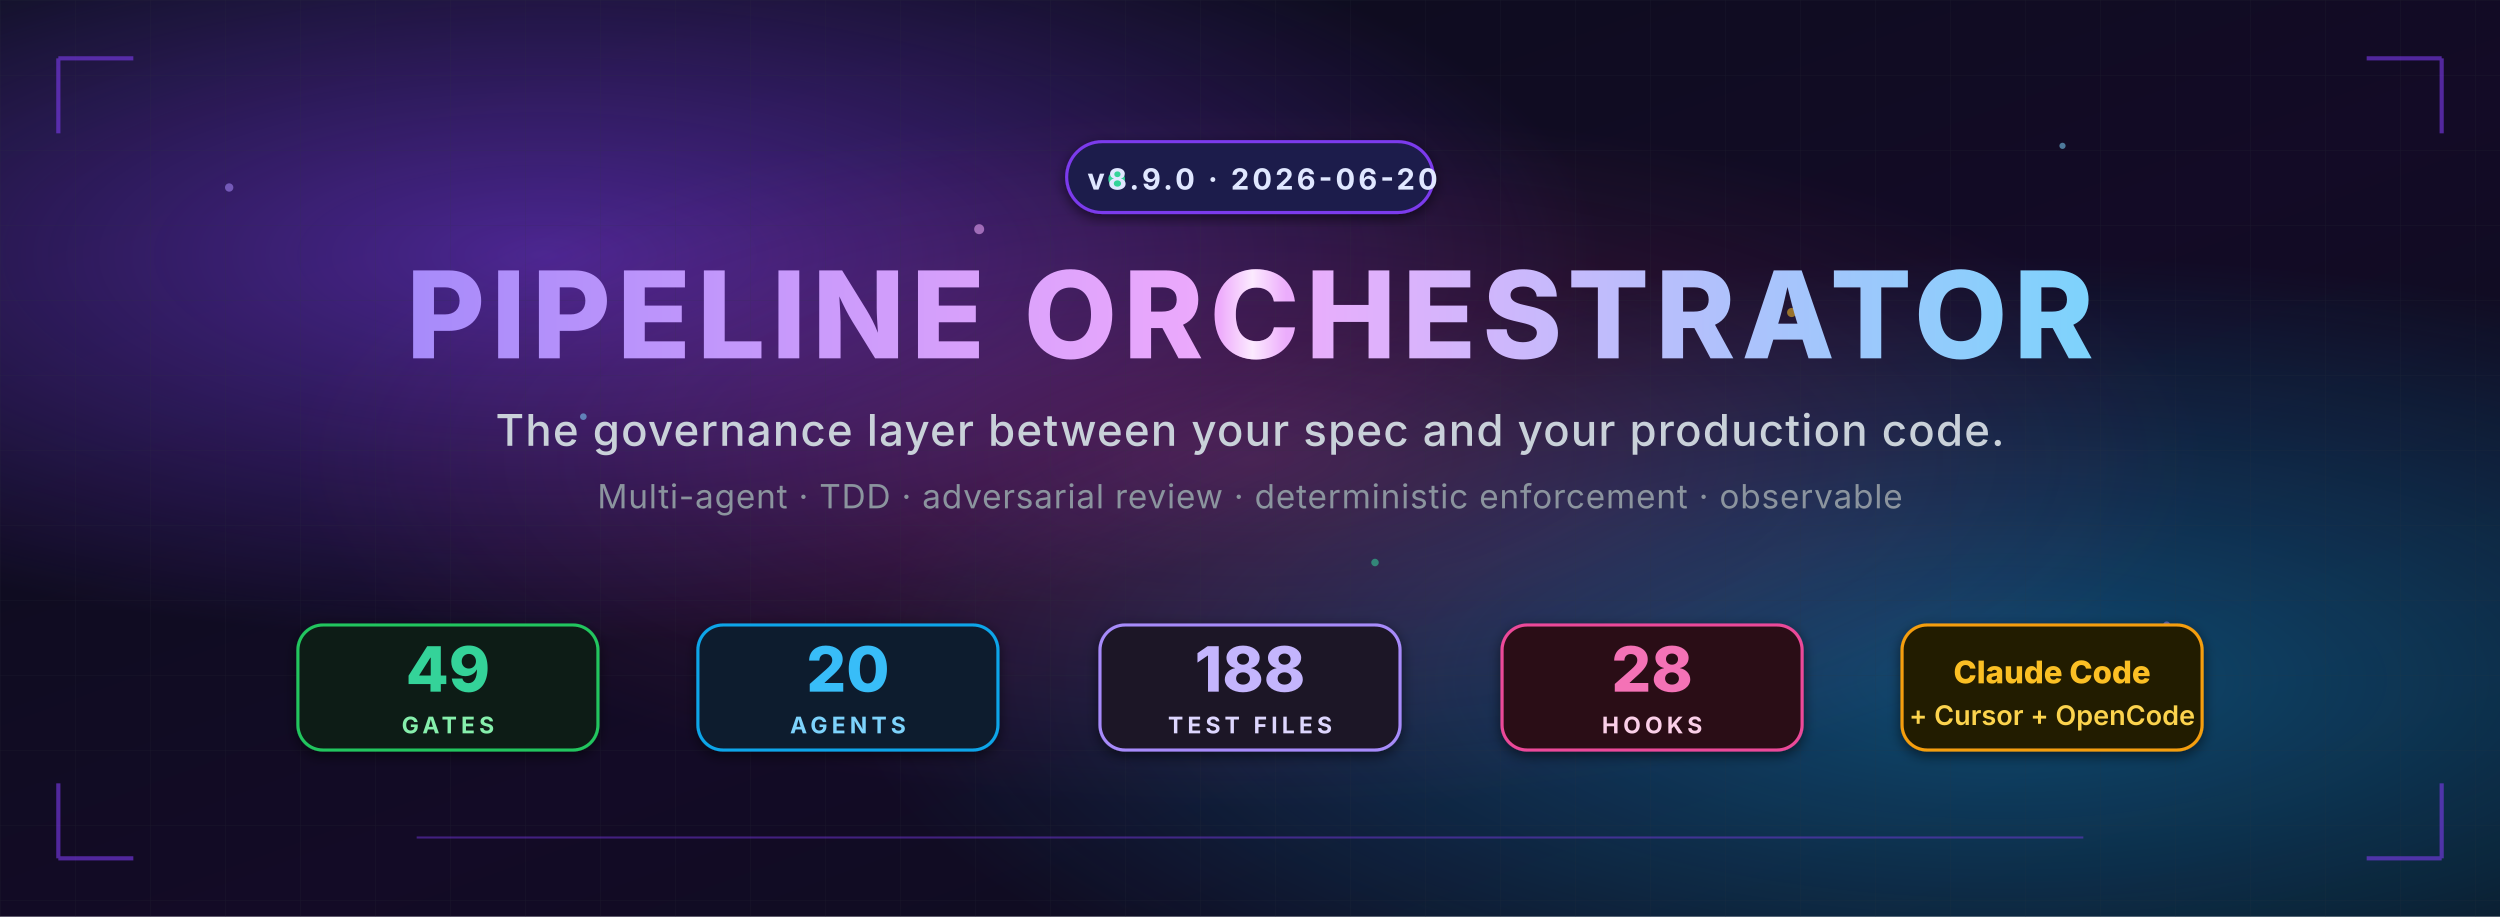
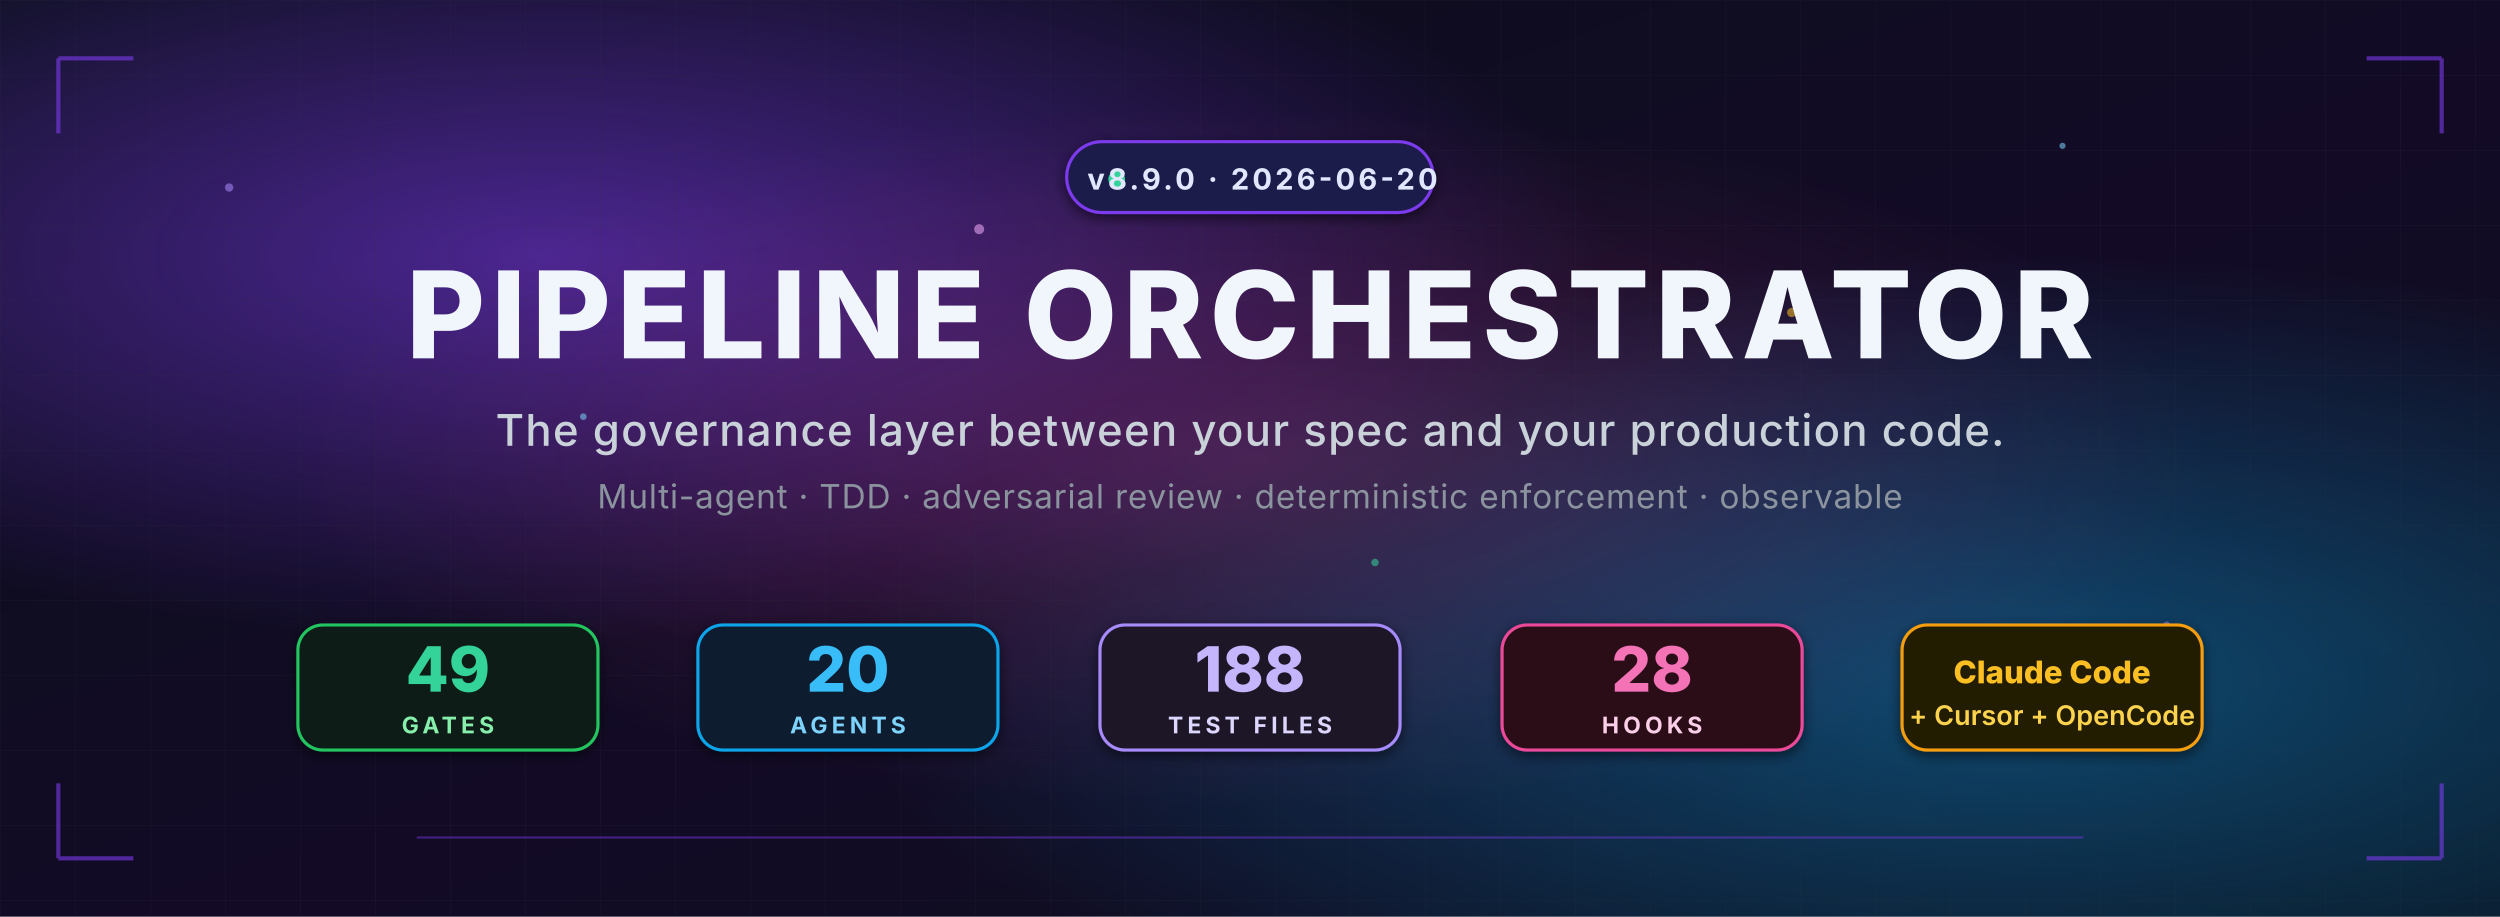
<svg xmlns="http://www.w3.org/2000/svg" viewBox="0 0 1200 440" width="100%" font-family="'Segoe UI', Inter, system-ui, -apple-system, sans-serif">
  <defs>
    <linearGradient id="bg" x1="0" y1="0" x2="1" y2="1">
      <stop offset="0%" stop-color="#0a0e1a" />
      <stop offset="55%" stop-color="#130b26" />
      <stop offset="100%" stop-color="#0a0e1a" />
    </linearGradient>
    <radialGradient id="orbA" cx="22%" cy="28%" r="42%">
      <stop offset="0%" stop-color="#7C3AED" stop-opacity="0.55">
        <animate attributeName="stop-opacity" values="0.55;0.75;0.55" dur="9s" repeatCount="indefinite" />
      </stop>
      <stop offset="100%" stop-color="#7C3AED" stop-opacity="0" />
    </radialGradient>
    <radialGradient id="orbB" cx="80%" cy="74%" r="46%">
      <stop offset="0%" stop-color="#0EA5E9" stop-opacity="0.40">
        <animate attributeName="stop-opacity" values="0.40;0.62;0.40" dur="11s" repeatCount="indefinite" />
      </stop>
      <stop offset="100%" stop-color="#0EA5E9" stop-opacity="0" />
    </radialGradient>
    <radialGradient id="orbC" cx="50%" cy="50%" r="38%">
      <stop offset="0%" stop-color="#EC4899" stop-opacity="0.22">
        <animate attributeName="stop-opacity" values="0.18;0.34;0.18" dur="7s" repeatCount="indefinite" />
      </stop>
      <stop offset="100%" stop-color="#EC4899" stop-opacity="0" />
    </radialGradient>
    <pattern id="grid" width="36" height="36" patternUnits="userSpaceOnUse">
      <path d="M 36 0 L 0 0 0 36" fill="none" stroke="#30363d" stroke-width="0.5" opacity="0.25" />
    </pattern>
    <linearGradient id="title" x1="0" y1="0" x2="1" y2="0">
      <stop offset="0%" stop-color="#A78BFA" />
      <stop offset="50%" stop-color="#F0ABFC" />
      <stop offset="100%" stop-color="#7DD3FC" />
    </linearGradient>
    <linearGradient id="shimmer" x1="0" y1="0" x2="1" y2="0">
      <stop offset="0%" stop-color="#ffffff" stop-opacity="0" />
      <stop offset="48%" stop-color="#ffffff" stop-opacity="0" />
      <stop offset="50%" stop-color="#ffffff" stop-opacity="0.75" />
      <stop offset="52%" stop-color="#ffffff" stop-opacity="0" />
      <stop offset="100%" stop-color="#ffffff" stop-opacity="0">
        <animate attributeName="offset" values="0.52;1.52" dur="5.5s" repeatCount="indefinite" />
      </stop>
    </linearGradient>
    <filter id="soft" x="-20%" y="-20%" width="140%" height="140%">
      <feDropShadow dx="0" dy="2" stdDeviation="3" flood-color="#000" flood-opacity="0.55" />
    </filter>
  </defs>
  <rect width="1200" height="440" fill="url(#bg)" />
  <rect width="1200" height="440" fill="url(#orbA)" />
  <rect width="1200" height="440" fill="url(#orbB)" />
  <rect width="1200" height="440" fill="url(#orbC)" />
  <rect width="1200" height="440" fill="url(#grid)" />
  <g opacity="0.55">
    <circle cx="110" cy="90" r="2" fill="#A78BFA">
      <animate attributeName="cy" values="90;72;90" dur="6s" repeatCount="indefinite" />
      <animate attributeName="opacity" values="0.3;0.9;0.3" dur="6s" repeatCount="indefinite" />
    </circle>
    <circle cx="280" cy="200" r="1.6" fill="#7DD3FC">
      <animate attributeName="cy" values="200;178;200" dur="8s" repeatCount="indefinite" />
      <animate attributeName="opacity" values="0.25;0.8;0.25" dur="8s" repeatCount="indefinite" />
    </circle>
    <circle cx="470" cy="110" r="2.4" fill="#F0ABFC">
      <animate attributeName="cy" values="110;92;110" dur="7s" repeatCount="indefinite" />
      <animate attributeName="opacity" values="0.2;0.7;0.2" dur="7s" repeatCount="indefinite" />
    </circle>
    <circle cx="660" cy="270" r="1.8" fill="#34D399">
      <animate attributeName="cy" values="270;250;270" dur="9s" repeatCount="indefinite" />
      <animate attributeName="opacity" values="0.3;0.8;0.3" dur="9s" repeatCount="indefinite" />
    </circle>
    <circle cx="860" cy="150" r="2.2" fill="#FBBF24">
      <animate attributeName="cy" values="150;132;150" dur="6.5s" repeatCount="indefinite" />
      <animate attributeName="opacity" values="0.25;0.75;0.25" dur="6.5s" repeatCount="indefinite" />
    </circle>
    <circle cx="1040" cy="300" r="1.7" fill="#A78BFA">
      <animate attributeName="cy" values="300;280;300" dur="10s" repeatCount="indefinite" />
      <animate attributeName="opacity" values="0.2;0.7;0.2" dur="10s" repeatCount="indefinite" />
    </circle>
    <circle cx="990" cy="70" r="1.5" fill="#7DD3FC">
      <animate attributeName="cy" values="70;54;70" dur="7.5s" repeatCount="indefinite" />
      <animate attributeName="opacity" values="0.3;0.8;0.3" dur="7.5s" repeatCount="indefinite" />
    </circle>
  </g>
  <g stroke="#7C3AED" stroke-width="2" fill="none" opacity="0.6">
    <path d="M 28 28 L 28 64 M 28 28 L 64 28" />
    <path d="M 1172 28 L 1172 64 M 1172 28 L 1136 28" />
    <path d="M 28 412 L 28 376 M 28 412 L 64 412" />
    <path d="M 1172 412 L 1172 376 M 1172 412 L 1136 412">
      <animate attributeName="opacity" values="0.6;1;0.6" dur="4s" repeatCount="indefinite" />
    </path>
  </g>
  <g transform="translate(600,86)">
    <rect x="-88" y="-18" width="176" height="34" rx="17" fill="#1e1b4b" stroke="#7C3AED" stroke-width="1.5" filter="url(#soft)" />
    <circle cx="-64" cy="0" r="4" fill="#34D399">
      <animate attributeName="opacity" values="0.5;1;0.5" dur="2.4s" repeatCount="indefinite" />
    </circle>
    <text x="6" y="5" text-anchor="middle" font-size="14" font-weight="700" fill="#E0E7FF" letter-spacing="1.5">v8.9.0 · 2026-06-20</text>
  </g>
-   <text x="600" y="172" text-anchor="middle" font-size="58" font-weight="800" fill="url(#title)" letter-spacing="3">PIPELINE ORCHESTRATOR</text>
-   <text x="600" y="172" text-anchor="middle" font-size="58" font-weight="800" fill="url(#shimmer)" letter-spacing="3">PIPELINE ORCHESTRATOR</text>
+   <text x="600" y="172" text-anchor="middle" font-size="58" font-weight="800" fill="#F0F6FC" letter-spacing="3">PIPELINE ORCHESTRATOR</text>
  <text x="600" y="214" text-anchor="middle" font-size="21" font-weight="500" fill="#C9D1D9" letter-spacing="0.6">The governance layer between your spec and your production code.</text>
  <text x="600" y="244" text-anchor="middle" font-size="16" fill="#8B949E" letter-spacing="0.4">Multi-agent · TDD · adversarial review · deterministic enforcement · observable</text>
  <g transform="translate(600,330)">
    <g transform="translate(-385,0)">
      <rect x="-72" y="-30" width="144" height="60" rx="12" fill="#0c1a14" stroke="#22C55E" stroke-width="1.5" filter="url(#soft)" />
      <text x="0" y="2" text-anchor="middle" font-size="30" font-weight="800" fill="#34D399">49</text>
      <text x="0" y="22" text-anchor="middle" font-size="11" font-weight="700" fill="#86EFAC" letter-spacing="2">GATES</text>
    </g>
    <g transform="translate(-193,0)">
      <rect x="-72" y="-30" width="144" height="60" rx="12" fill="#0c1a2e" stroke="#0EA5E9" stroke-width="1.5" filter="url(#soft)" />
      <text x="0" y="2" text-anchor="middle" font-size="30" font-weight="800" fill="#38BDF8">20</text>
      <text x="0" y="22" text-anchor="middle" font-size="11" font-weight="700" fill="#7DD3FC" letter-spacing="2">AGENTS</text>
    </g>
    <g transform="translate(0,0)">
      <rect x="-72" y="-30" width="144" height="60" rx="12" fill="#1a1228" stroke="#A78BFA" stroke-width="1.5" filter="url(#soft)" />
      <text x="0" y="2" text-anchor="middle" font-size="30" font-weight="800" fill="#C4B5FD">188</text>
      <text x="0" y="22" text-anchor="middle" font-size="11" font-weight="700" fill="#DDD6FE" letter-spacing="2">TEST FILES</text>
    </g>
    <g transform="translate(193,0)">
      <rect x="-72" y="-30" width="144" height="60" rx="12" fill="#2a1018" stroke="#EC4899" stroke-width="1.5" filter="url(#soft)" />
      <text x="0" y="2" text-anchor="middle" font-size="30" font-weight="800" fill="#F472B6">28</text>
      <text x="0" y="22" text-anchor="middle" font-size="11" font-weight="700" fill="#FBCFE8" letter-spacing="2">HOOKS</text>
    </g>
    <g transform="translate(385,0)">
      <rect x="-72" y="-30" width="144" height="60" rx="12" fill="#231b06" stroke="#F59E0B" stroke-width="1.5" filter="url(#soft)" />
      <text x="0" y="-2" text-anchor="middle" font-size="15" font-weight="800" fill="#FBBF24">Claude Code</text>
      <text x="0" y="18" text-anchor="middle" font-size="13" font-weight="600" fill="#FCD34D">+ Cursor + OpenCode</text>
    </g>
  </g>
  <line x1="200" y1="402" x2="1000" y2="402" stroke="#7C3AED" stroke-width="1" opacity="0.45">
    <animate attributeName="opacity" values="0.25;0.7;0.25" dur="3.5s" repeatCount="indefinite" />
  </line>
</svg>
